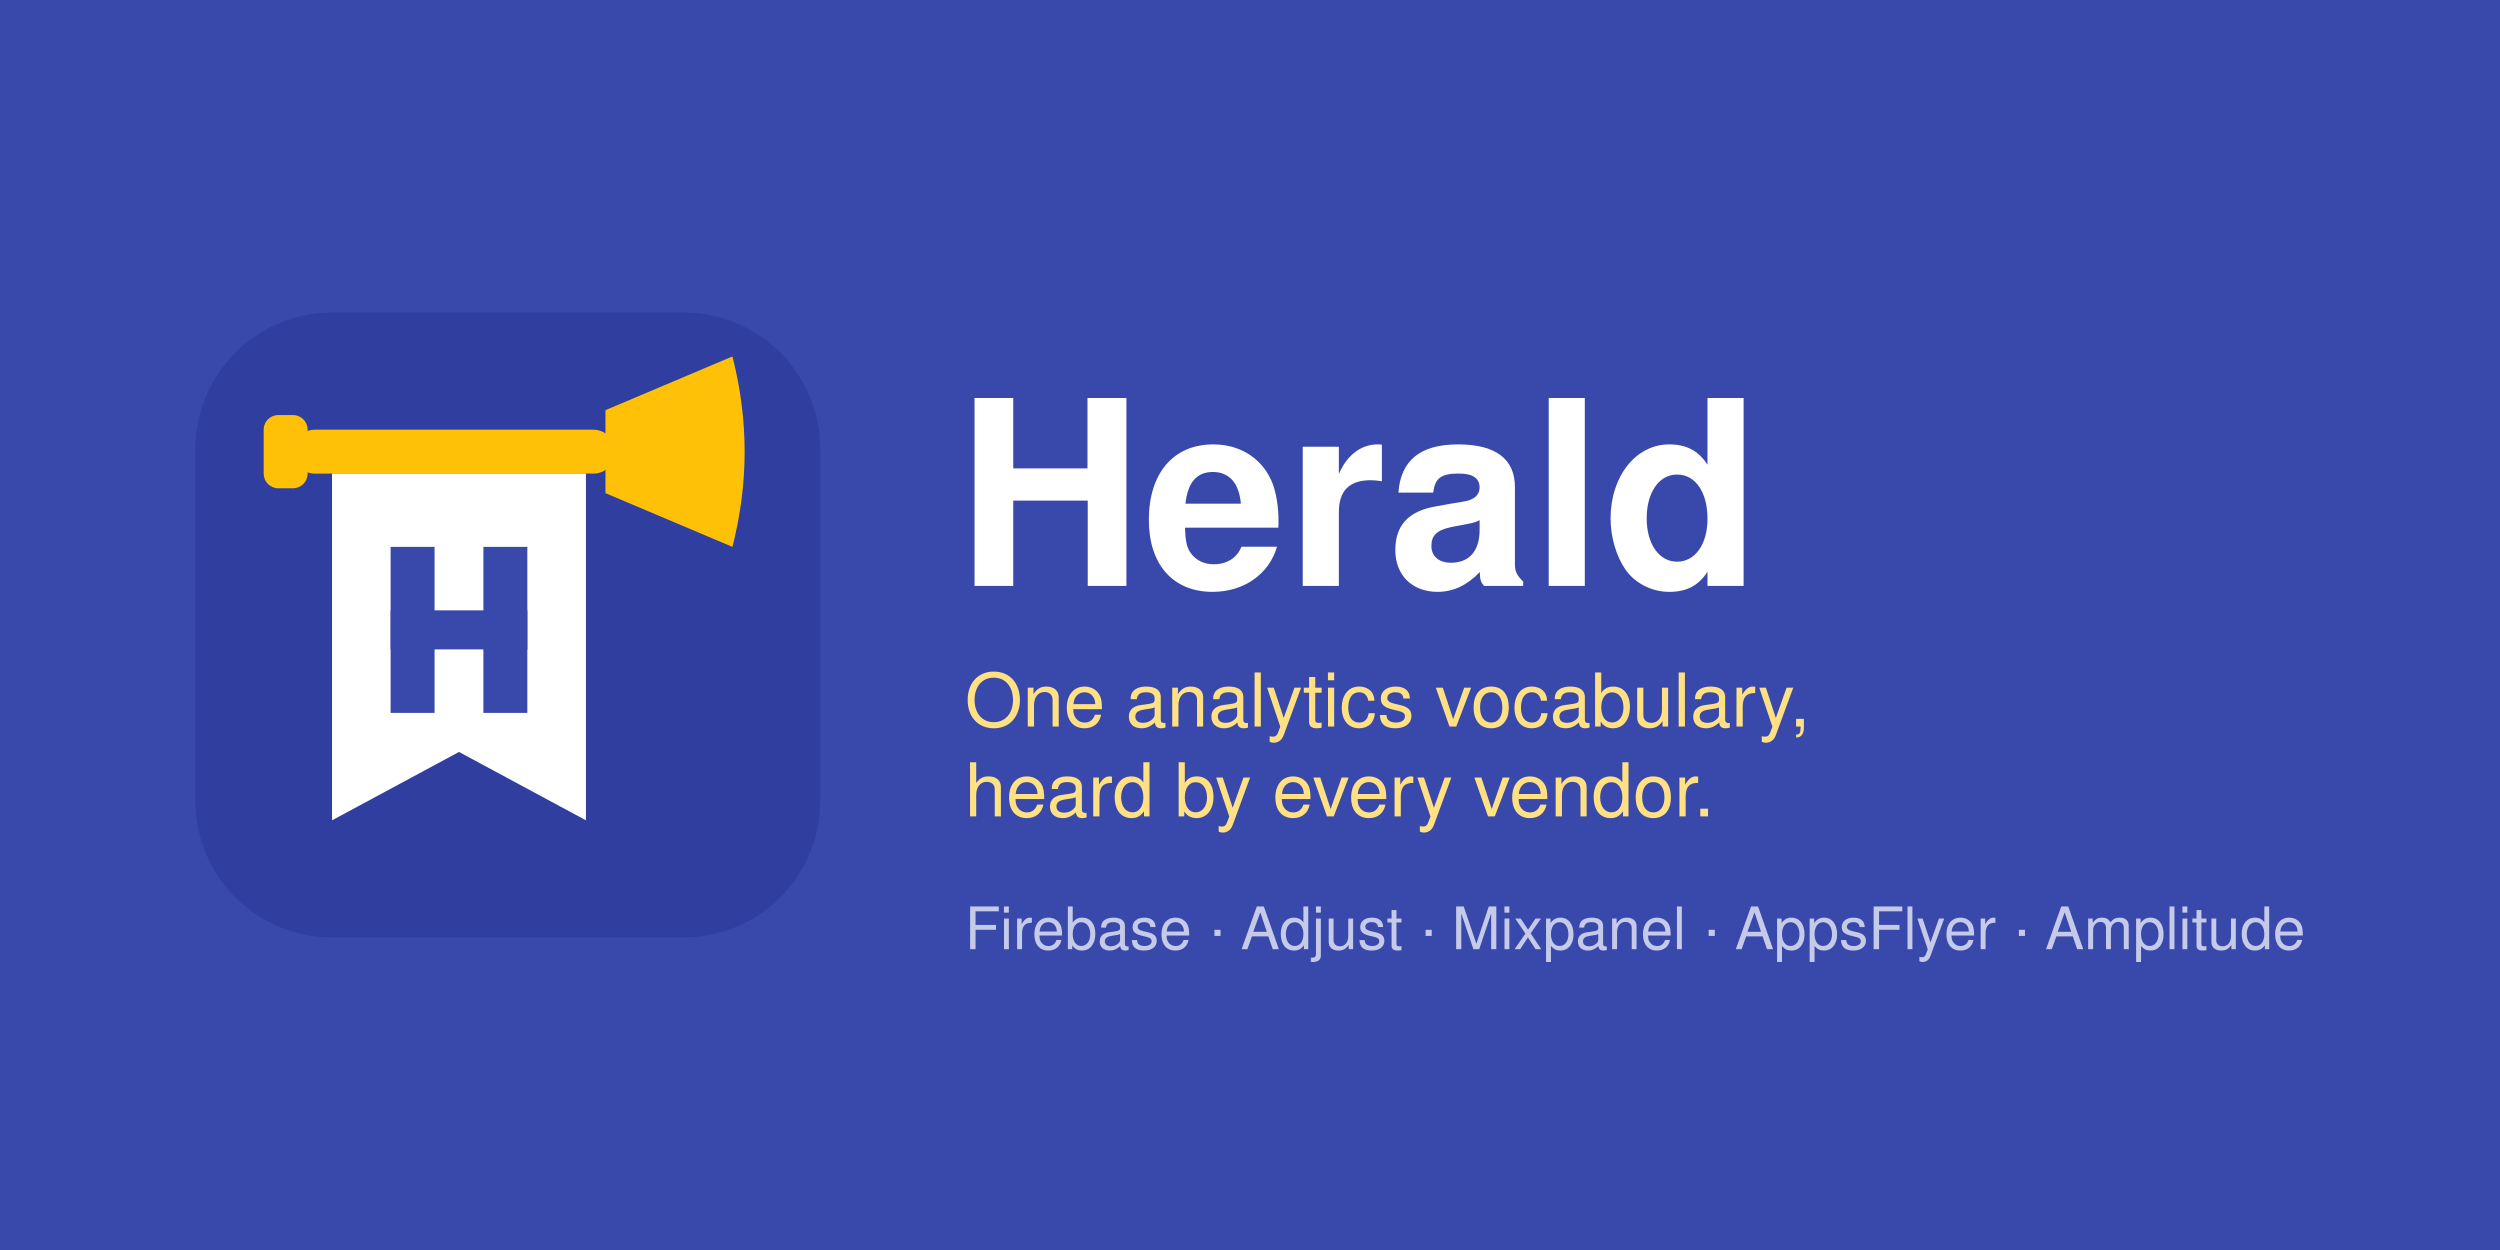
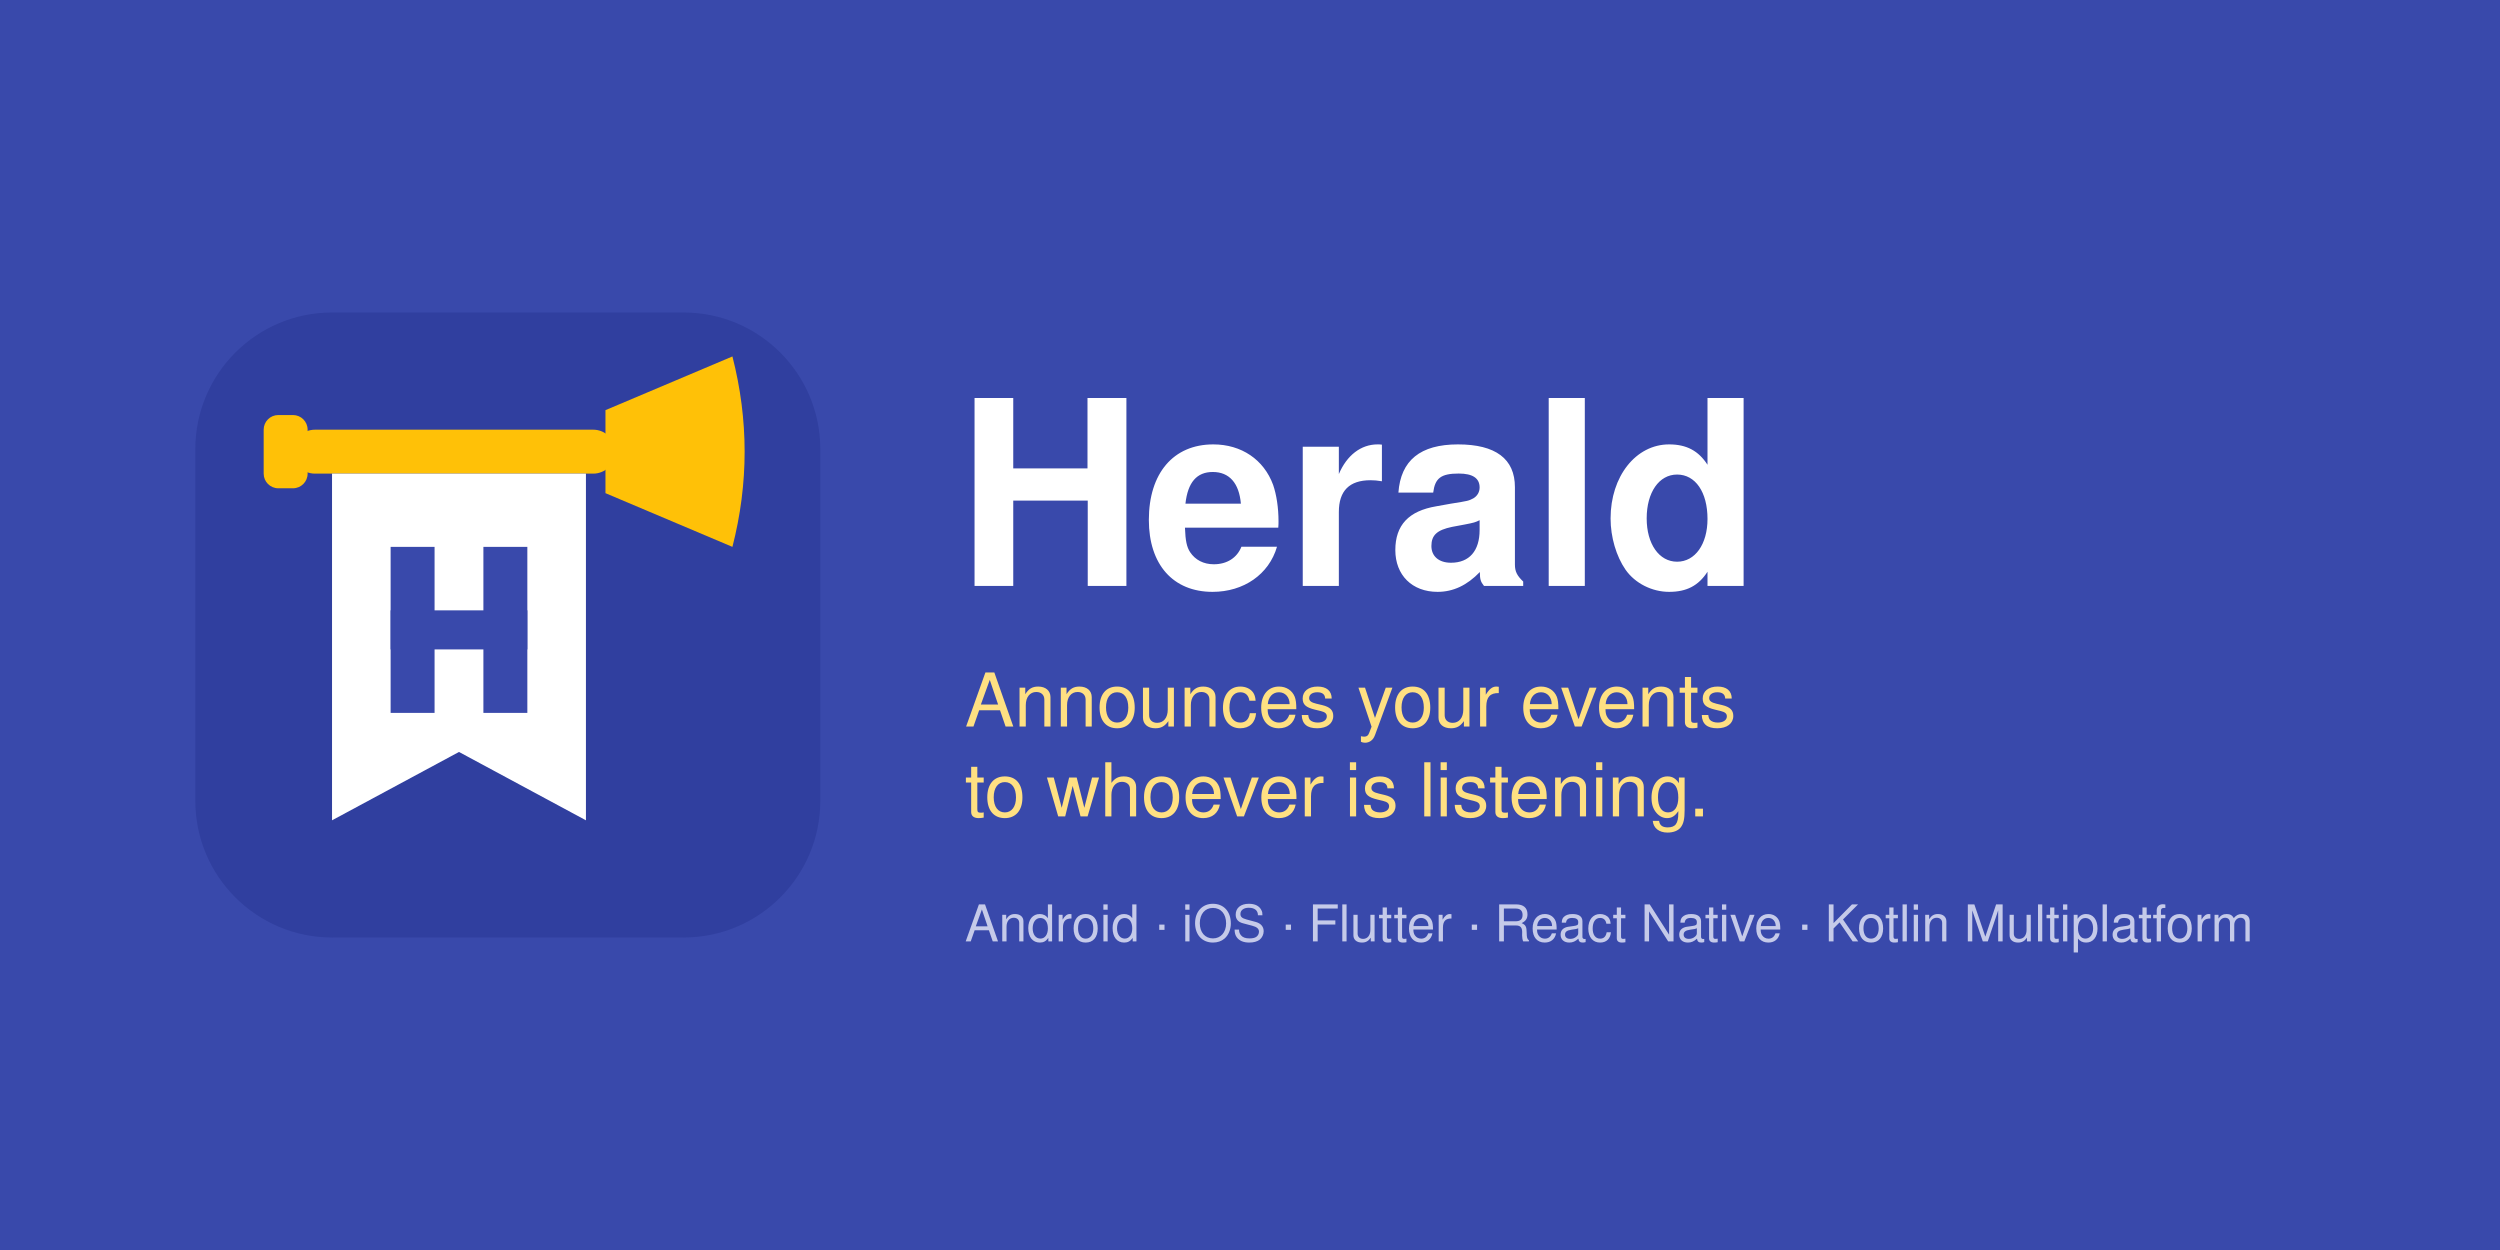
<svg xmlns="http://www.w3.org/2000/svg" width="1280" height="640" viewBox="0 0 1280 640">
  <rect width="1280" height="640" fill="#3949AB" />
  <g transform="translate(100 160) scale(5)">
    <rect width="64" height="64" rx="14" fill="#303F9F" />
    <rect x="10" y="12" width="33" height="4.5" rx="2.25" fill="#FFC107" />
    <rect x="7" y="10.5" width="4.5" height="7.5" rx="1.5" fill="#FFC107" />
    <path d="M42 10 L55 4.5 Q57.5 14.25 55 24 L42 18.5 Z" fill="#FFC107" />
    <path d="M14 16.5 H40 V52 L27 45 L14 52 Z" fill="#FFFFFF" />
    <rect x="20" y="24" width="4.5" height="17" fill="#3949AB" />
    <rect x="29.5" y="24" width="4.5" height="17" fill="#3949AB" />
    <rect x="20" y="30.5" width="14" height="4" fill="#3949AB" />
  </g>
  <g font-family="-apple-system, 'Helvetica Neue', Helvetica, Arial, sans-serif" fill="#FFFFFF">
    <text x="490" y="300" font-size="132" font-weight="700">Herald</text>
-     <text x="494" y="372" font-size="38" fill="#FFE082">One analytics vocabulary,</text>
-     <text x="494" y="418" font-size="38" fill="#FFE082">heard by every vendor.</text>
-     <text x="494" y="486" font-size="30" fill="#C5CAE9">Firebase · Adjust · Mixpanel · AppsFlyer · Amplitude</text>
+     <text x="494" y="372" font-size="38" fill="#FFE082">Announces your events</text>
+     <text x="494" y="418" font-size="38" fill="#FFE082">to whoever is listening.</text>
+     <text x="494" y="482" font-size="26" fill="#C5CAE9">Android · iOS · Flutter · React Native · Kotlin Multiplatform</text>
  </g>
</svg>
